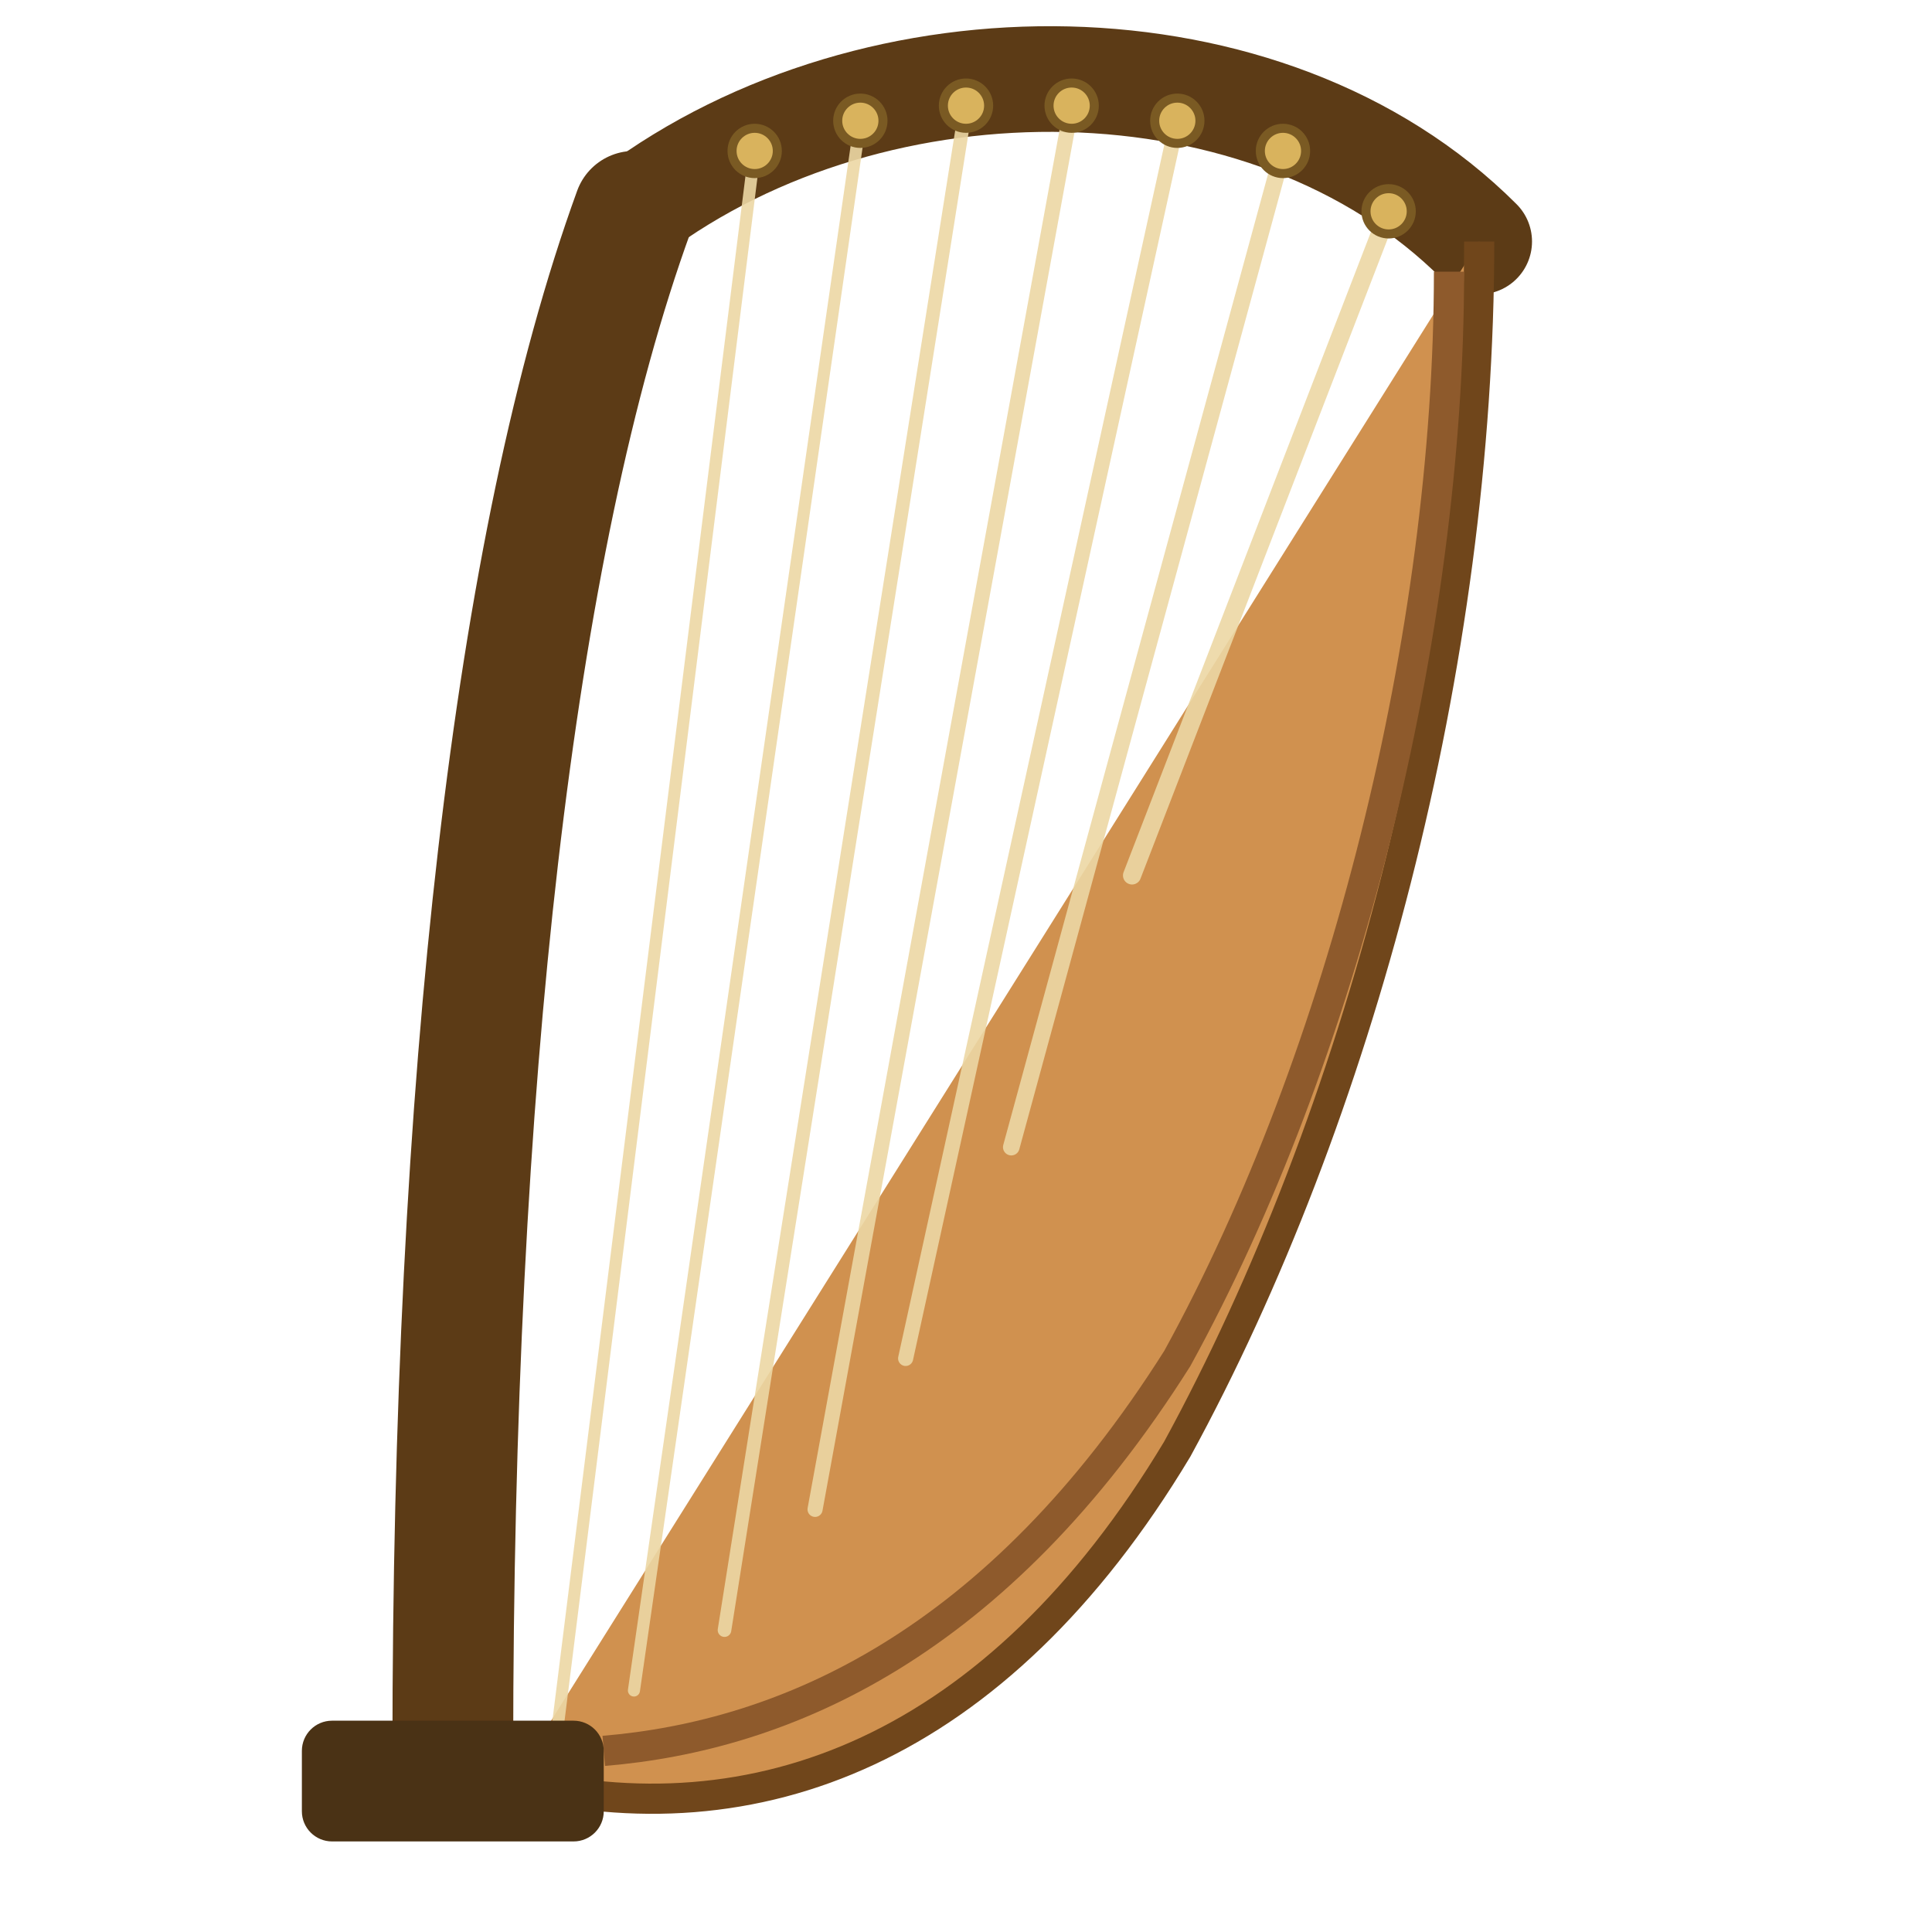
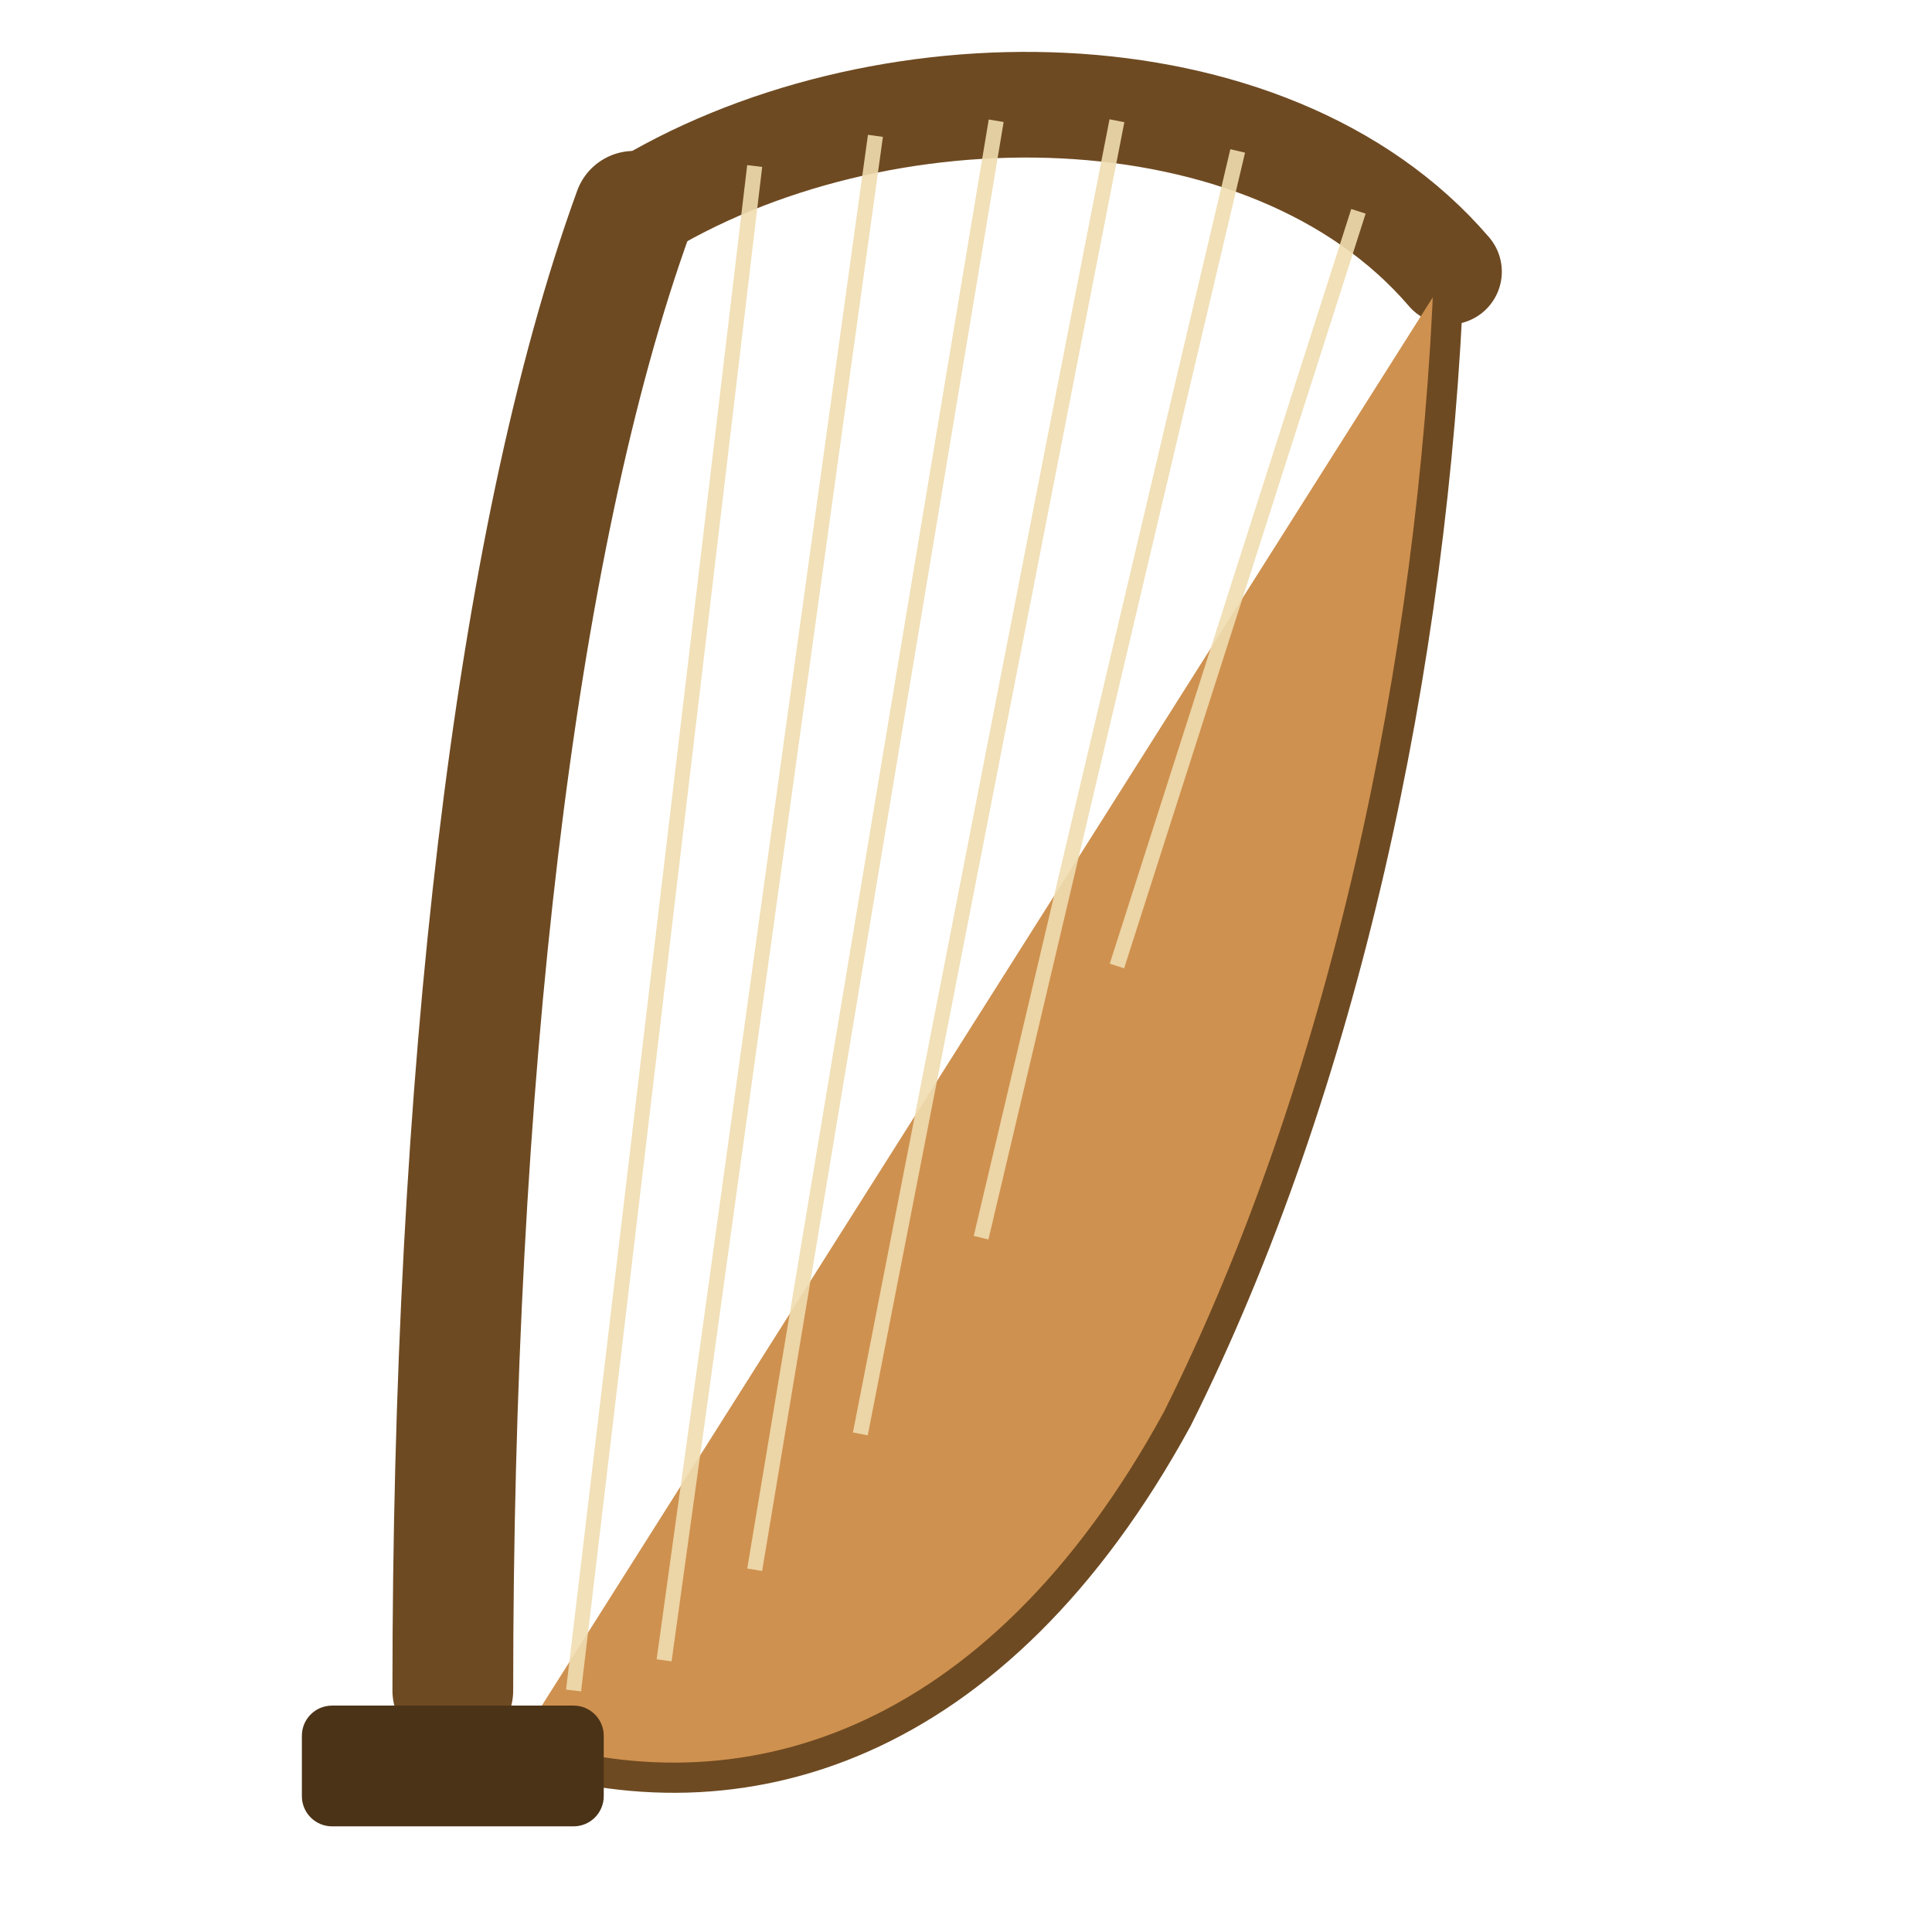
<svg xmlns="http://www.w3.org/2000/svg" viewBox="0 0 128 128" width="128" height="128">
-   <path d="M30 116 C30 72,34 36,42 14" fill="none" stroke="#5c3b16" stroke-width="8" stroke-linecap="round" />
-   <path d="M42 14 C58 2,84 2,98 16" fill="none" stroke="#5c3b16" stroke-width="7" stroke-linecap="round" />
-   <path d="M98 16 C98 44,90 74,78 96 C66 116,50 122,34 118" fill="#d0914f" stroke="#70461b" stroke-width="2" />
-   <path d="M96 18 C96 42,89 70,78 90 C66 109,52 115,40 116" fill="none" stroke="#8e5a2c" stroke-width="2" />
-   <g stroke="#ecd7a4" stroke-linecap="round" opacity="0.9">
-     <line x1="50" y1="10" x2="37" y2="114" stroke-width="0.8" />
-     <line x1="57" y1="8" x2="42" y2="112" stroke-width="0.8" />
-     <line x1="64" y1="7" x2="48" y2="108" stroke-width="0.9" />
-     <line x1="71" y1="7" x2="54" y2="100" stroke-width="1" />
-     <line x1="78" y1="8" x2="60" y2="90" stroke-width="1" />
-     <line x1="85" y1="10" x2="67" y2="76" stroke-width="1.1" />
-     <line x1="92" y1="14" x2="75" y2="58" stroke-width="1.2" />
+   <path d="M30 112 C30 72 34 36 42 14" fill="none" stroke="#6e4a22" stroke-width="8" stroke-linecap="round" />
+   <path d="M42 14 C58 4 84 4 96 18" fill="none" stroke="#6e4a22" stroke-width="7" stroke-linecap="round" />
+   <path d="M96 18 C95 44 89 72 78 94 C66 116 49 121 34 116" fill="#cf914f" stroke="#6e4a22" stroke-width="2" />
+   <g stroke="#f0ddb0" stroke-width="1" opacity="0.9">
+     <line x1="50" y1="11" x2="38" y2="112" />
+     <line x1="58" y1="9" x2="44" y2="110" />
+     <line x1="66" y1="8" x2="50" y2="104" />
+     <line x1="74" y1="8" x2="57" y2="95" />
+     <line x1="82" y1="10" x2="65" y2="82" />
+     <line x1="90" y1="14" x2="74" y2="64" />
  </g>
-   <g fill="#d9b35d" stroke="#7a5a23" stroke-width="0.6">
-     <circle cx="50" cy="10" r="1.5" />
-     <circle cx="57" cy="8" r="1.5" />
-     <circle cx="64" cy="7" r="1.5" />
-     <circle cx="71" cy="7" r="1.5" />
-     <circle cx="78" cy="8" r="1.5" />
-     <circle cx="85" cy="10" r="1.5" />
-     <circle cx="92" cy="14" r="1.5" />
-   </g>
-   <rect x="20" y="114" width="20" height="8" rx="2" fill="#4a3215" />
+   <rect x="20" y="113" width="20" height="8" rx="2" fill="#4b3317" />
</svg>
